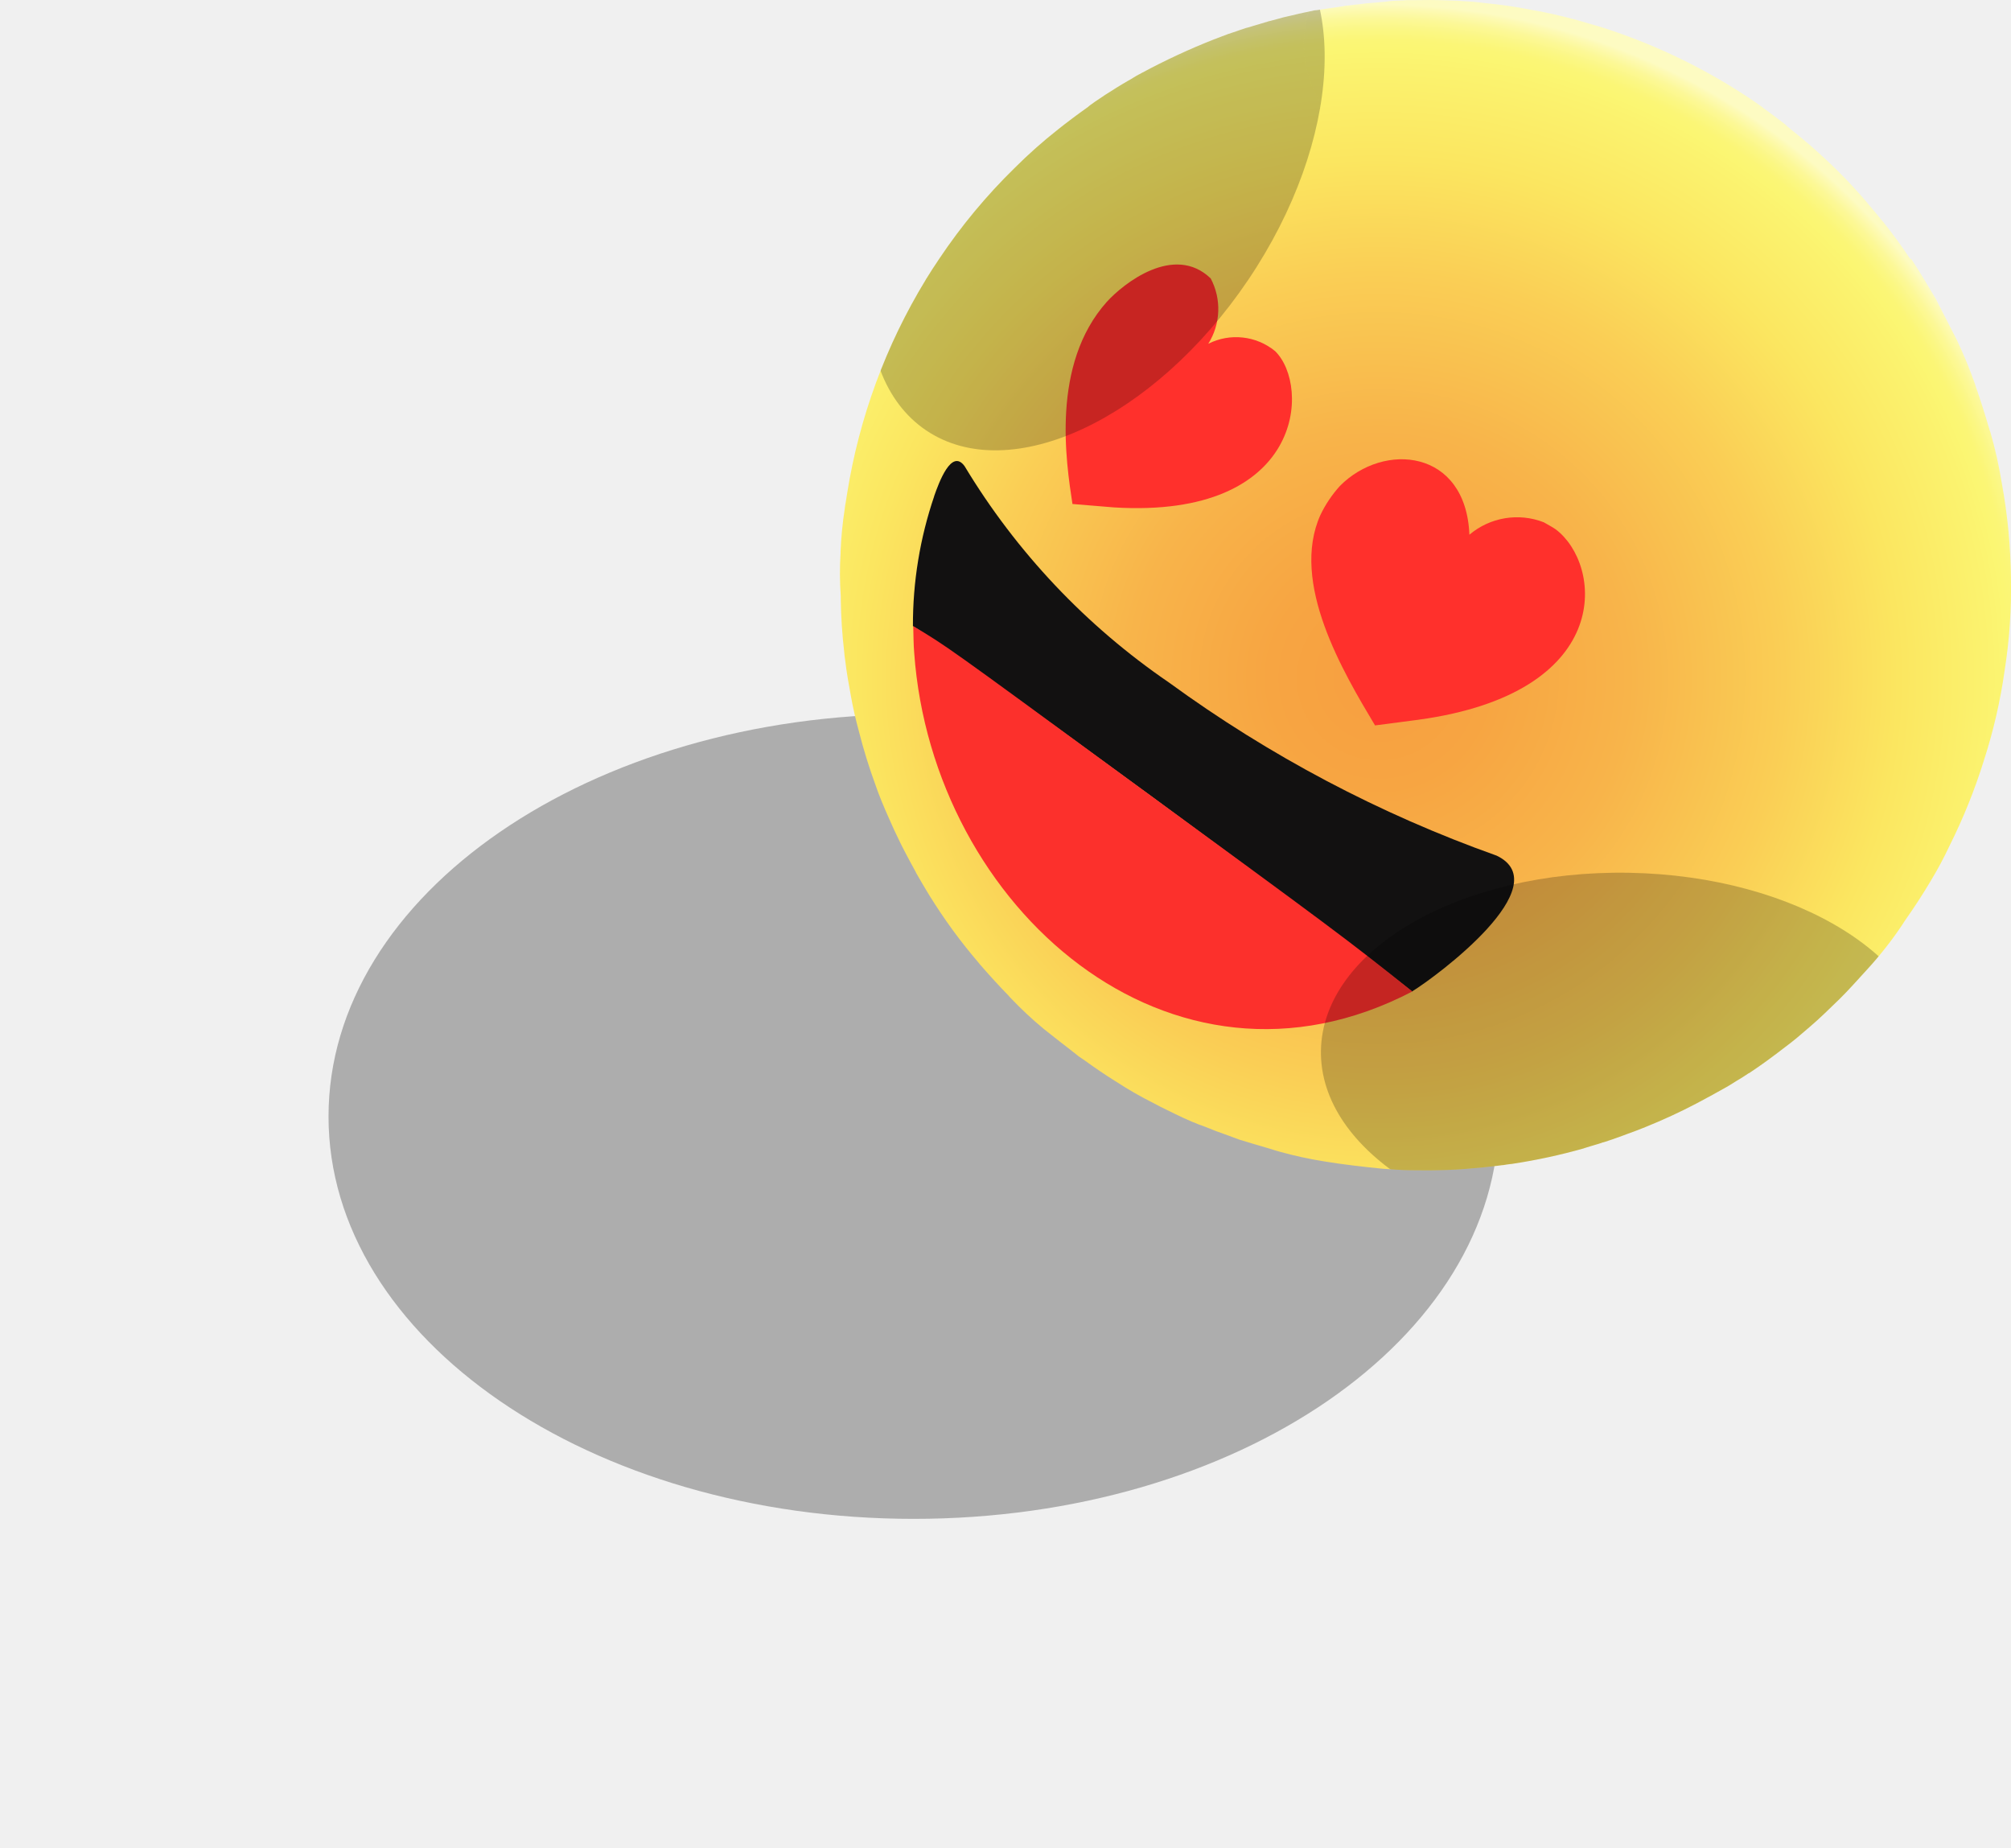
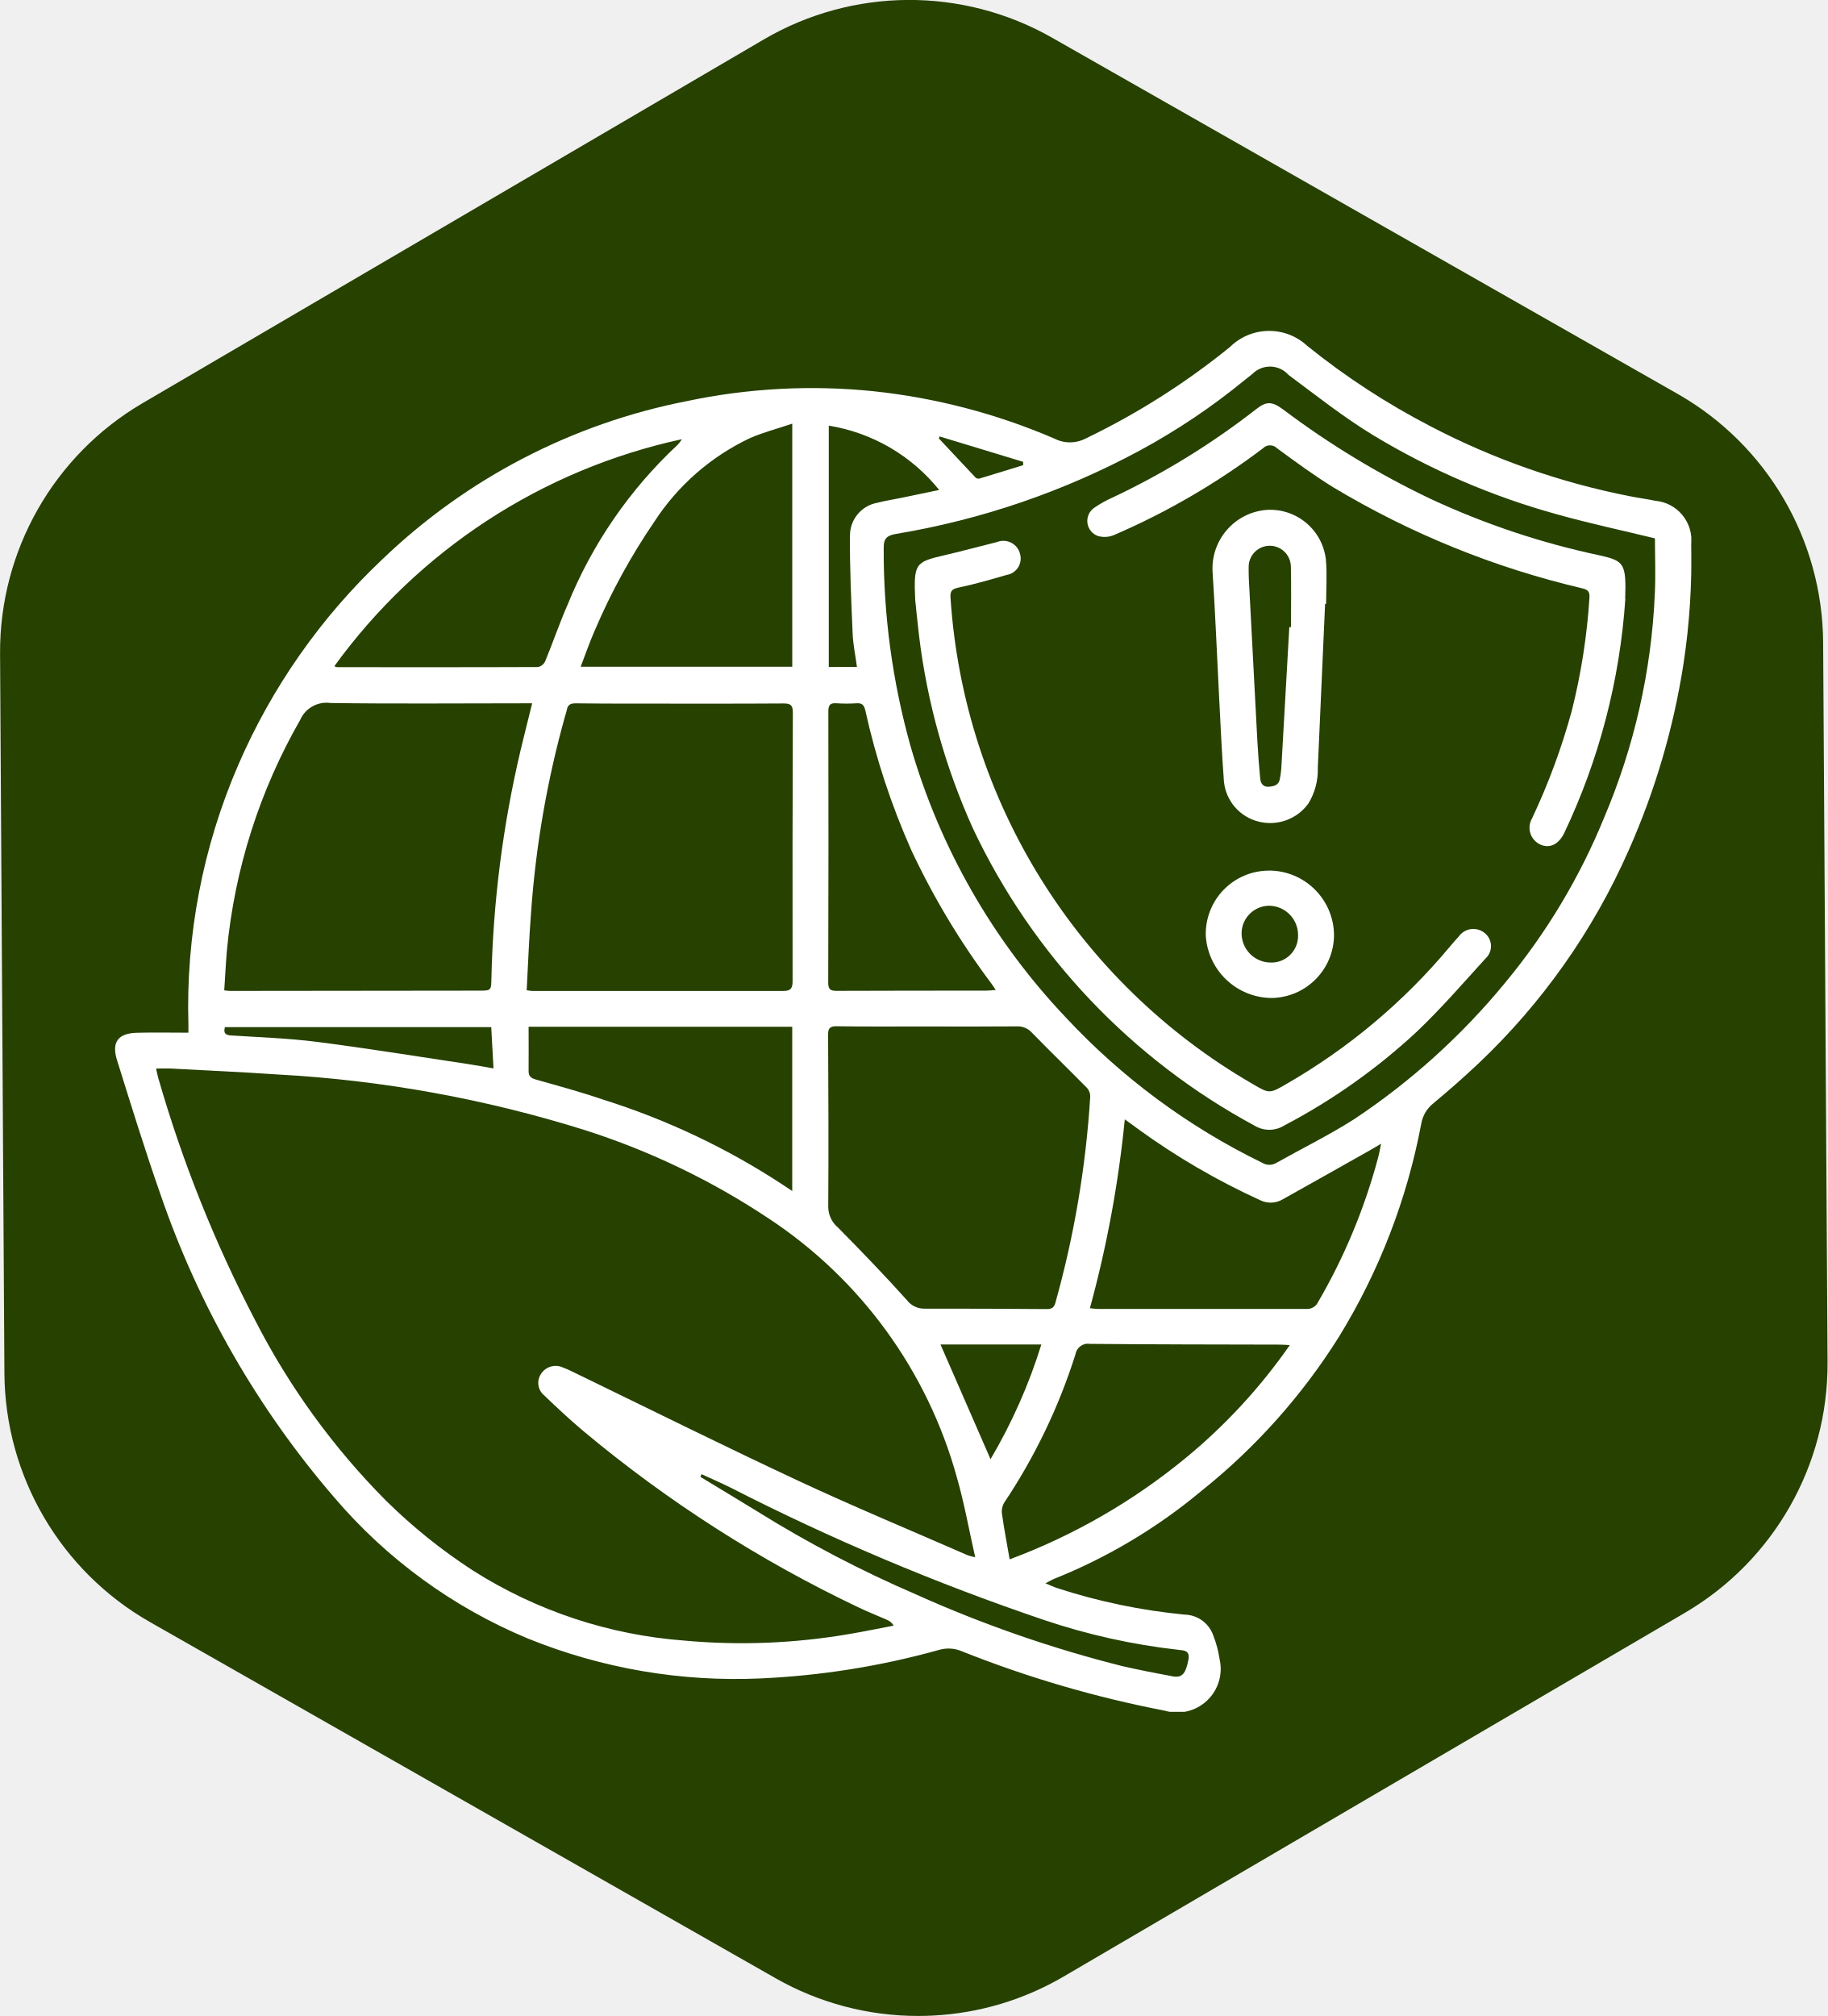
- <svg xmlns="http://www.w3.org/2000/svg" xmlns:xlink="http://www.w3.org/1999/xlink" width="82.478" height="75.758" viewBox="0 0 82.478 75.758">
+ <svg xmlns="http://www.w3.org/2000/svg" width="109.992" height="121.333" viewBox="0 0 109.992 121.333">
  <defs>
-     <radialGradient id="radial-gradient" cx="0.471" cy="0.58" r="0.575" gradientTransform="matrix(-0.999, -0.004, -0.004, 1, 0.933, 0.001)" gradientUnits="objectBoundingBox">
-       <stop offset="0" stop-color="#f79f40" />
-       <stop offset="0.163" stop-color="#f7a542" />
-       <stop offset="0.371" stop-color="#f8b44a" />
-       <stop offset="0.601" stop-color="#face55" />
-       <stop offset="0.771" stop-color="#fbe660" />
-       <stop offset="0.91" stop-color="#fbf36f" />
-       <stop offset="0.932" stop-color="#fbf672" />
-       <stop offset="0.947" stop-color="#fbf676" />
-       <stop offset="0.962" stop-color="#fbf783" />
-       <stop offset="0.978" stop-color="#fcf897" />
-       <stop offset="0.994" stop-color="#fdfab4" />
-       <stop offset="1" stop-color="#fdfbc2" />
-     </radialGradient>
    <clipPath id="clip-path">
-       <path id="Trazado_116496" data-name="Trazado 116496" d="M52.65,29.84v-.06c0-.11-.03-.77-.15-1.75-.01-.09-.02-.17-.03-.26-.02-.12-.04-.25-.06-.38a23.894,23.894,0,0,0-3.15-8.77c0-.01-.01-.01-.01-.02-.17-.29-.35-.57-.54-.85h0a23.353,23.353,0,0,0-3.06-3.74,20.449,20.449,0,0,0-1.77-1.6c-.39-.32-.78-.62-1.19-.91a.265.265,0,0,1-.06-.05l-.05-.04-.21-.15c-.26-.18-.55-.37-.86-.57h0c-.01-.01-.02-.01-.03-.02-.15-.09-.3-.19-.47-.28-.07-.04-.15-.09-.22-.13s-.12-.07-.19-.11a1.092,1.092,0,0,0-.15-.08,25.413,25.413,0,0,0-2.93-1.4c-.26-.11-.47-.18-.58-.23l-.18-.07-.18-.07c-.01,0-.02-.01-.03-.01l-.04-.01-.3-.1-.04-.01c-.01,0-.03-.01-.04-.01l-.2-.07a2.759,2.759,0,0,0-.27-.08l-.23-.07c-.04-.01-.09-.03-.13-.04-.01,0-.03-.01-.04-.01s-.03-.01-.05-.01a.636.636,0,0,1-.07-.02l-.26-.07-.22-.06c-.07-.02-.14-.03-.21-.05h-.01l-.13-.03-.25-.06-.18-.04a2.049,2.049,0,0,0-.24-.05c-.01,0-.03-.01-.04-.01-.06-.01-.12-.03-.18-.04l-.11-.02-.13-.03h-.02l-.04-.01c-.02,0-.05-.01-.07-.01a1.766,1.766,0,0,1-.2-.04.6.6,0,0,0-.12-.02h0a2.068,2.068,0,0,1-.22-.04l-.19-.03c-.03-.01-.07-.01-.11-.02a.985.985,0,0,0-.17-.02,1,1,0,0,0-.16-.02l-.27-.03-.25-.03c-.03,0-.05-.01-.08-.01h-.02a1.641,1.641,0,0,0-.23-.02l-.34-.03c-.08-.01-.16-.01-.23-.02-.09-.01-.17-.01-.26-.02s-.18-.01-.27-.02A.97.97,0,0,1,29.76,7h-.37c-.48-.01-.96-.01-1.45,0-.11,0-.21,0-.31.01s-.22.01-.32.02c-.07,0-.13.01-.19.01-.16.01-.31.02-.46.04-.05,0-.11.01-.16.01-.22.02-.43.04-.64.07-.1.01-.2.02-.3.04h-.01c-.02,0-.04.01-.06.01q-.24.03-.45.06c-.11.02-.23.04-.34.05-.26.04-.47.08-.61.11-.7.14-1.38.3-2.06.5-.41.11-.77.22-1.21.38a24.021,24.021,0,0,0-5.31,2.61h0c-.17.11-.33.22-.49.33a.265.265,0,0,0-.06.05c-.28.2-.56.4-.84.61a.423.423,0,0,1-.07.05l-.02.02-.02.02c-.01.01-.02.02-.03.02s-.02.01-.03.02c-.08.06-.15.12-.23.18-.15.12-.3.24-.44.36-.08.07-.16.13-.24.2-.16.14-.32.27-.46.4l-.02.02-.02.02c-.03.03-.07.06-.1.09-.75.69-1.21,1.19-1.24,1.22-.23.25-.46.51-.69.77-.16.19-.33.38-.5.59-.01.01-.02.03-.04.04l-.03.03c-.34.42-.69.89-1.08,1.46l-.01.01-.01.01c-.01.01-.01.02-.02.02-.18.26-.36.55-.54.86-.16.26-.32.52-.46.75l-.46.88c-.15.29-.29.56-.42.82a16.758,16.758,0,0,0-.76,1.82h0v.01c-.22.6-.42,1.23-.6,1.84l-.01.02a.037.037,0,0,1-.01.03,17.968,17.968,0,0,0-.5,2.13,23.506,23.506,0,0,0-.17,7.66,22.794,22.794,0,0,0,.82,3.68,23.944,23.944,0,0,0,1.38,3.51,15.311,15.311,0,0,0,.75,1.42c.32.56.68,1.11,1.06,1.66.04.07.09.13.13.2a16,16,0,0,0,1.39,1.8c.34.37.78.88,1.14,1.24s.83.82,1.22,1.15h0c.42.37.6.53.99.83q.72.585,1.47,1.08h.01c.16.11.32.22.49.32.19.12.38.24.55.34.09.05.22.13.36.21a.573.573,0,0,1,.07.04c.15.09.33.18.52.29.04.02.09.05.13.07a22.789,22.789,0,0,0,2.12,1c.18.07.42.17.7.28l.24.09.42.15.3.1.11.03c.01,0,.01,0,.02.01l.16.05a2.759,2.759,0,0,0,.27.08l.26.08c.01,0,.02,0,.02.01a22.1,22.1,0,0,0,2.96.66l.09.01c.08.01.17.03.27.04h.03l.23.03.53.06c.24.03.56.05.79.07s.49.03.74.04h.02c.13.01.25.01.37.01.33.01.77,0,1.1.01s.79-.03,1.13-.05c.72-.06,1.68-.17,2.39-.28a18.747,18.747,0,0,0,1.84-.38c.14-.04.28-.08.43-.12.43-.12.87-.25,1.24-.36l.43-.16c.35-.12.69-.25,1.03-.38l.17-.06c.4-.15.89-.38,1.32-.59.19-.09.37-.18.55-.28a15.71,15.71,0,0,0,1.56-.88c.02-.01.03-.02.05-.03.41-.26.82-.52,1.22-.81.09-.06.18-.12.26-.17l.44-.34c.12-.09.23-.18.35-.27l.66-.52a14.289,14.289,0,0,0,1.37-1.26l.03-.03.07-.07c.35-.35.74-.77,1.2-1.29a.138.138,0,0,0,.03-.04h0a20.958,20.958,0,0,0,2.02-2.71c.01-.01.01-.02.02-.03.19-.3.38-.61.57-.95v-.01h0c.08-.14.16-.29.24-.44.11-.2.22-.41.31-.59l.09-.18c.16-.32.31-.65.47-.99.21-.47.41-.94.56-1.36h0c.26-.7.5-1.44.71-2.23.13-.48.25-.96.33-1.41.1-.48.18-.98.25-1.5.02-.12.03-.23.05-.34.08-.69.14-1.41.16-2.14v-.13C52.68,31.04,52.68,30.45,52.65,29.84Z" transform="translate(-4.654 -6.992)" />
-     </clipPath>
-     <linearGradient id="linear-gradient" x1="-0.166" y1="-323.933" x2="-1.166" y2="-323.933" gradientUnits="objectBoundingBox">
-       <stop offset="0" stop-color="#19b79c" />
-       <stop offset="0.405" stop-color="#1dbb9e" />
-       <stop offset="0.825" stop-color="#2ac8a3" />
-       <stop offset="0.997" stop-color="#31cfa6" />
-     </linearGradient>
-     <linearGradient id="linear-gradient-2" x1="-2.106" y1="-363.238" x2="-3.08" y2="-363.238" xlink:href="#linear-gradient" />
-     <clipPath id="clip-path-2">
-       <path id="Trazado_116504" data-name="Trazado 116504" d="M4.652,29.65v-.06a15.757,15.757,0,0,1,.17-1.74,2.335,2.335,0,0,1,.04-.26c.02-.12.04-.25.06-.38a24.088,24.088,0,0,1,3.22-8.75c0-.01.01-.01.01-.02.18-.29.36-.57.55-.85h0a23.39,23.39,0,0,1,3.09-3.72,20.134,20.134,0,0,1,1.78-1.58q.585-.465,1.2-.9a.265.265,0,0,0,.06-.05l.05-.04.21-.15c.26-.18.55-.37.86-.56h0c.01-.01.02-.01.03-.02.15-.09.31-.19.47-.28a2.53,2.53,0,0,0,.22-.13c.06-.04.12-.07.19-.11.05-.03.1-.05.15-.08a27.308,27.308,0,0,1,2.95-1.37c.26-.1.47-.18.58-.22l.18-.06.18-.06c.01,0,.02-.01.03-.01l.05-.02.3-.1.04-.01c.01,0,.03-.01.04-.01l.2-.06c.08-.02.19-.06.27-.08l.23-.07a.647.647,0,0,0,.13-.04c.01,0,.03-.01.04-.01s.03-.01.05-.01a.637.637,0,0,0,.07-.02l.26-.07.22-.06c.07-.02.14-.03.21-.05h.01l.13-.03c.08-.02.18-.04.25-.06l.18-.04c.08-.02.16-.03.24-.05.01,0,.03-.01.04-.01a1.163,1.163,0,0,0,.18-.04l.11-.01.13-.02h.02l.04-.01c.02,0,.05-.01.07-.01l.2-.03c.04-.01.09-.01.13-.02h0l.22-.03.19-.03a.516.516,0,0,0,.11-.02.985.985,0,0,1,.17-.02c.06-.01.11-.01.16-.02l.27-.03.25-.03c.03,0,.05-.01.08-.01h.02c.07-.01.15-.01.23-.02l.34-.03c.08-.01.16-.01.23-.02a1.569,1.569,0,0,1,.24-.03,2.437,2.437,0,0,1,.27-.01.86.86,0,0,1,.16-.01l.15-.01h.24c.49-.01.97-.01,1.45.01.11,0,.21.01.31.01s.22.01.32.02c.07,0,.13.01.19.01.16.01.31.02.46.04.05.01.11.01.16.02.22.02.43.05.64.07.1.01.2.03.3.04h.01c.02,0,.04.01.06.01.16.02.31.05.45.07l.34.06c.26.05.47.09.6.11.69.14,1.38.31,2.06.52.41.11.76.23,1.21.39a24.178,24.178,0,0,1,5.28,2.65h0c.16.11.33.22.49.34a.265.265,0,0,1,.06.05c.28.2.56.41.83.62a.424.424,0,0,0,.07.05l.02.02.02.02.03.03c.01.01.02.01.02.02.08.06.15.12.22.18.15.12.3.24.44.36.08.07.16.14.24.2.16.14.31.28.46.41l.02.02.02.02c.03.03.07.06.1.09.75.69,1.2,1.2,1.23,1.23.23.25.46.51.68.78.16.19.32.38.49.59.01.01.02.03.04.04l.02.03c.33.42.69.89,1.07,1.47l.04.01.01.01c.01.01.01.02.02.02.17.26.36.56.54.86.16.26.31.53.45.75l.45.88c.15.29.29.56.42.82a18.431,18.431,0,0,1,.75,1.83h0v.01c.21.6.41,1.23.59,1.85l.01.02a.037.037,0,0,0,.01.03,17.59,17.59,0,0,1,.48,2.14,22.71,22.71,0,0,1,.37,3.87,21.465,21.465,0,0,1-.26,3.8,21.96,21.96,0,0,1-.85,3.68,23.286,23.286,0,0,1-1.41,3.5,15.244,15.244,0,0,1-.76,1.42c-.33.56-.69,1.11-1.07,1.65-.04.07-.09.13-.13.2a15.2,15.2,0,0,1-1.41,1.79c-.34.37-.79.88-1.15,1.23s-.84.82-1.22,1.14h0c-.43.37-.6.52-1,.82-.49.38-.98.74-1.48,1.07H41.9c-.16.11-.32.21-.49.31-.19.12-.38.24-.55.33-.09.05-.22.12-.36.2a.574.574,0,0,0-.07.04c-.15.08-.33.18-.52.28-.04.02-.09.05-.13.07a23.108,23.108,0,0,1-2.12.98c-.18.07-.42.17-.71.27l-.24.09-.42.15-.3.1-.11.03c-.01,0-.01,0-.02.01l-.16.05c-.08.02-.19.06-.27.08l-.26.08c-.01,0-.02,0-.02.01a23.962,23.962,0,0,1-2.96.64l-.09.01c-.08.01-.17.02-.27.04H31.8l-.23.03-.53.06c-.24.02-.56.05-.79.07s-.49.03-.74.04h-.02c-.13,0-.25.01-.37.01-.33.01-.77,0-1.1,0s-.79-.04-1.13-.06c-.72-.07-1.68-.18-2.39-.3a16.281,16.281,0,0,1-1.84-.4c-.14-.04-.28-.08-.43-.13-.43-.12-.87-.26-1.24-.37l-.43-.16c-.35-.12-.69-.25-1.03-.39l-.17-.06c-.4-.15-.88-.38-1.32-.6-.19-.09-.37-.18-.55-.28a15.612,15.612,0,0,1-1.55-.89.219.219,0,0,0-.05-.03c-.41-.26-.81-.53-1.21-.82-.09-.06-.17-.12-.25-.17L14,49.97c-.12-.09-.23-.18-.35-.27l-.66-.52a15.233,15.233,0,0,1-1.36-1.27l-.03-.03-.06-.07c-.34-.35-.74-.78-1.19-1.3a.138.138,0,0,1-.03-.04h0a21.889,21.889,0,0,1-2-2.73c-.01-.01-.01-.02-.02-.03-.18-.3-.37-.61-.56-.95v-.01h0c-.08-.14-.16-.29-.24-.44-.11-.21-.22-.41-.31-.59l-.09-.18c-.16-.32-.31-.65-.46-.99-.21-.47-.41-.95-.55-1.36h0a22.441,22.441,0,0,1-.69-2.23c-.13-.48-.24-.96-.32-1.41-.09-.49-.18-.98-.24-1.5-.02-.12-.03-.23-.04-.34a21.166,21.166,0,0,1-.14-2.14v-.13A13.347,13.347,0,0,1,4.652,29.65Z" transform="translate(-4.627 -6.983)" fill="url(#radial-gradient)" />
+       <rect id="Rectangle_378203" data-name="Rectangle 378203" width="94.87" height="83.109" fill="#fff" />
    </clipPath>
  </defs>
-   <g id="Grupo_157926" data-name="Grupo 157926" transform="translate(13.474)">
-     <ellipse id="Elipse_4737" data-name="Elipse 4737" cx="24" cy="16.5" rx="24" ry="16.5" transform="translate(0 29.284)" fill="#0b0b0b" opacity="0.292" style="mix-blend-mode: multiply;isolation: isolate" />
-     <path id="Trazado_116493" data-name="Trazado 116493" d="M4.652,29.65v-.06a15.757,15.757,0,0,1,.17-1.74,2.335,2.335,0,0,1,.04-.26c.02-.12.04-.25.06-.38a24.088,24.088,0,0,1,3.22-8.75c0-.01.01-.01.01-.02.18-.29.36-.57.55-.85h0a23.39,23.39,0,0,1,3.09-3.72,20.134,20.134,0,0,1,1.78-1.58q.585-.465,1.2-.9a.265.265,0,0,0,.06-.05l.05-.04.21-.15c.26-.18.55-.37.86-.56h0c.01-.01.02-.01.03-.02.15-.09.31-.19.47-.28a2.53,2.53,0,0,0,.22-.13c.06-.04.12-.07.19-.11.05-.03.1-.05.15-.08a27.308,27.308,0,0,1,2.95-1.37c.26-.1.47-.18.58-.22l.18-.06.18-.06c.01,0,.02-.01.03-.01l.05-.02.3-.1.04-.01c.01,0,.03-.01.04-.01l.2-.06c.08-.02.19-.06.27-.08l.23-.07a.647.647,0,0,0,.13-.04c.01,0,.03-.01.04-.01s.03-.01.05-.01a.637.637,0,0,0,.07-.02l.26-.07.22-.06c.07-.02.14-.03.21-.05h.01l.13-.03c.08-.02.18-.04.25-.06l.18-.04c.08-.02.16-.03.24-.05.01,0,.03-.01.04-.01a1.163,1.163,0,0,0,.18-.04l.11-.01.13-.02h.02l.04-.01c.02,0,.05-.01.07-.01l.2-.03c.04-.01.09-.01.13-.02h0l.22-.03.19-.03a.516.516,0,0,0,.11-.02.985.985,0,0,1,.17-.02c.06-.01.11-.01.16-.02l.27-.03.25-.03c.03,0,.05-.01.08-.01h.02c.07-.01.15-.01.23-.02l.34-.03c.08-.01.16-.01.23-.02a1.569,1.569,0,0,1,.24-.03,2.437,2.437,0,0,1,.27-.01.86.86,0,0,1,.16-.01l.15-.01h.24c.49-.01.97-.01,1.45.01.11,0,.21.01.31.01s.22.01.32.02c.07,0,.13.01.19.01.16.01.31.02.46.04.05.01.11.01.16.02.22.02.43.05.64.07.1.01.2.03.3.04h.01c.02,0,.04.01.06.01.16.02.31.05.45.07l.34.06c.26.05.47.09.6.11.69.14,1.38.31,2.06.52.41.11.76.23,1.21.39a24.178,24.178,0,0,1,5.28,2.65h0c.16.11.33.22.49.34a.265.265,0,0,1,.06.05c.28.2.56.41.83.62a.424.424,0,0,0,.07.05l.02.02.02.02.03.03c.01.01.02.01.02.02.08.06.15.12.22.18.15.12.3.24.44.36.08.07.16.14.24.2.16.14.31.28.46.41l.02.02.02.02c.03.03.07.06.1.09.75.69,1.2,1.2,1.23,1.23.23.25.46.51.68.78.16.19.32.38.49.59.01.01.02.03.04.04l.02.03c.33.42.69.89,1.07,1.47l.04.01.01.01c.01.01.01.02.02.02.17.26.36.56.54.86.16.26.31.53.45.75l.45.88c.15.29.29.56.42.82a18.431,18.431,0,0,1,.75,1.83h0v.01c.21.6.41,1.23.59,1.85l.01.02a.037.037,0,0,0,.01.03,17.59,17.59,0,0,1,.48,2.14,22.71,22.71,0,0,1,.37,3.87,21.465,21.465,0,0,1-.26,3.8,21.96,21.96,0,0,1-.85,3.68,23.286,23.286,0,0,1-1.41,3.5,15.244,15.244,0,0,1-.76,1.42c-.33.56-.69,1.11-1.07,1.65-.04.07-.09.13-.13.2a15.2,15.2,0,0,1-1.41,1.79c-.34.37-.79.88-1.15,1.23s-.84.82-1.22,1.14h0c-.43.37-.6.52-1,.82-.49.38-.98.74-1.48,1.07H41.9c-.16.11-.32.21-.49.31-.19.12-.38.24-.55.33-.09.05-.22.12-.36.2a.574.574,0,0,0-.07.04c-.15.08-.33.18-.52.28-.04.02-.09.05-.13.07a23.108,23.108,0,0,1-2.12.98c-.18.07-.42.17-.71.27l-.24.09-.42.15-.3.1-.11.03c-.01,0-.01,0-.02.01l-.16.05c-.08.02-.19.06-.27.08l-.26.08c-.01,0-.02,0-.02.01a23.962,23.962,0,0,1-2.96.64l-.09.01c-.08.01-.17.02-.27.04H31.8l-.23.03-.53.06c-.24.02-.56.05-.79.07s-.49.03-.74.04h-.02c-.13,0-.25.01-.37.01-.33.01-.77,0-1.1,0s-.79-.04-1.13-.06c-.72-.07-1.68-.18-2.39-.3a16.281,16.281,0,0,1-1.84-.4c-.14-.04-.28-.08-.43-.13-.43-.12-.87-.26-1.24-.37l-.43-.16c-.35-.12-.69-.25-1.03-.39l-.17-.06c-.4-.15-.88-.38-1.32-.6-.19-.09-.37-.18-.55-.28a15.612,15.612,0,0,1-1.55-.89.219.219,0,0,0-.05-.03c-.41-.26-.81-.53-1.21-.82-.09-.06-.17-.12-.25-.17L14,49.97c-.12-.09-.23-.18-.35-.27l-.66-.52a15.233,15.233,0,0,1-1.36-1.27l-.03-.03-.06-.07c-.34-.35-.74-.78-1.19-1.3a.138.138,0,0,1-.03-.04h0a21.889,21.889,0,0,1-2-2.73c-.01-.01-.01-.02-.02-.03-.18-.3-.37-.61-.56-.95v-.01h0c-.08-.14-.16-.29-.24-.44-.11-.21-.22-.41-.31-.59l-.09-.18c-.16-.32-.31-.65-.46-.99-.21-.47-.41-.95-.55-1.36h0a22.441,22.441,0,0,1-.69-2.23c-.13-.48-.24-.96-.32-1.41-.09-.49-.18-.98-.24-1.5-.02-.12-.03-.23-.04-.34a21.166,21.166,0,0,1-.14-2.14v-.13A13.347,13.347,0,0,1,4.652,29.65Z" transform="translate(16.349 -6.983)" fill="url(#radial-gradient)" />
-     <g id="Grupo_86225" data-name="Grupo 86225" transform="translate(20.955 0.009)" clip-path="url(#clip-path)">
-       <path id="Trazado_116494" data-name="Trazado 116494" d="M50.67,21.64a4.37,4.37,0,0,1,.18-.46C50.8,21.33,50.74,21.48,50.67,21.64Z" transform="translate(-48.844 -6.992)" fill="url(#linear-gradient)" />
-       <path id="Trazado_116495" data-name="Trazado 116495" d="M4.7,34.92c.03-.14.05-.28.08-.41C4.75,34.65,4.73,34.79,4.7,34.92Z" transform="translate(43.196 -6.992)" fill="url(#linear-gradient-2)" />
-     </g>
-     <path id="Trazado_116497" data-name="Trazado 116497" d="M25.873,27.33A16.375,16.375,0,0,0,25,32.66c2.26,1.39,16.97,12.2,20.47,14.98,1.03-.63,6.02-4.35,3.47-5.57a52.925,52.925,0,0,1-13.44-7.1,28.664,28.664,0,0,1-8.38-8.87c-.54-.75-1.06.69-1.25,1.23" transform="translate(-1.032 -6.983)" fill="#121111" />
-     <path id="Trazado_116499" data-name="Trazado 116499" d="M29.22,33.76c.75,10.43,10.52,19.05,20.43,13.88-2.65-2.12-3.33-2.62-11.66-8.71-7.45-5.46-7.45-5.46-8.81-6.27.01.33.01.77.04,1.1" transform="translate(-5.199 -6.983)" fill="#fc302c" />
-     <g id="Grupo_86231" data-name="Grupo 86231" transform="translate(40.307 18.833)">
-       <path id="Trazado_116501" data-name="Trazado 116501" d="M22.473,28.1c-1.25,2.78.93,6.44,2.24,8.63.65-.09,1.52-.19,2.17-.29,7.67-1.22,7.14-6.32,5.24-7.75-.14-.1-.34-.2-.49-.29a3.024,3.024,0,0,0-3.05.51c-.14-3.51-3.51-3.82-5.31-2a4.969,4.969,0,0,0-.8,1.19" transform="translate(-22.099 -25.816)" fill="#ff302c" />
-     </g>
-     <g id="Grupo_86232" data-name="Grupo 86232" transform="translate(30.232 10.846)">
-       <path id="Trazado_116503" data-name="Trazado 116503" d="M35.806,19.36c-2.3,2.57-1.67,6.58-1.41,8.29.51.04,1.19.1,1.7.14,7.78.48,8.08-4.98,6.61-6.41a2.529,2.529,0,0,0-2.74-.3,2.679,2.679,0,0,0,.1-2.68c-1.5-1.44-3.58.21-4.26.96" transform="translate(-34.117 -17.829)" fill="#ff302c" />
-     </g>
-     <g id="Enmascarar_grupo_59" data-name="Enmascarar grupo 59" transform="translate(20.976 0)" clip-path="url(#clip-path-2)">
-       <g id="Grupo_86233" data-name="Grupo 86233" transform="translate(-2.683 -7.272)" opacity="0.561" style="mix-blend-mode: multiply;isolation: isolate">
-         <g id="Grupo_86230" data-name="Grupo 86230" transform="translate(0)">
-           <ellipse id="Elipse_4734" data-name="Elipse 4734" cx="12.5" cy="7.5" rx="12.5" ry="7.5" transform="translate(21.707 1.557)" fill="#fff" opacity="0.743" />
-           <ellipse id="Elipse_4735" data-name="Elipse 4735" cx="12.5" cy="7.5" rx="12.5" ry="7.5" transform="translate(26.415 8.388) rotate(124)" opacity="0.387" />
-           <ellipse id="Elipse_4736" data-name="Elipse 4736" cx="12.5" cy="7.5" rx="12.5" ry="7.5" transform="matrix(-1, -0.017, 0.017, -1, 47.282, 58.274)" opacity="0.387" />
-         </g>
+   <g id="Group_1074211" data-name="Group 1074211" transform="translate(-917.869 -383.695)">
+     <path id="Union_38" data-name="Union 38" d="M12825.9,11832.6l-37.685-21.453a17.367,17.367,0,0,1-8.747-14.938l-.262-43.365a17.358,17.358,0,0,1,8.563-15.041l37.423-21.909a17.356,17.356,0,0,1,17.31-.107l37.685,21.457a17.347,17.347,0,0,1,8.747,14.938l.266,43.362a17.362,17.362,0,0,1-8.566,15.042l-.161-.271.161.271-37.423,21.909a17.286,17.286,0,0,1-7.835,2.342c-.3.016-.609.024-.914.024A17.31,17.31,0,0,1,12825.9,11832.6Z" transform="translate(-11861.333 -11329.836)" fill="#264100" />
+     <g id="Group_1073930" data-name="Group 1073930" transform="translate(864 434)">
+       <g id="Group_1073929" data-name="Group 1073929" transform="translate(60.796 -30.388)" clip-path="url(#clip-path)">
+         <path id="Path_823500" data-name="Path 823500" d="M4.413,42.235c0-.17,0-.33,0-.49a36.661,36.661,0,0,1,3-15.624,37.462,37.462,0,0,1,8.677-12.38A36.628,36.628,0,0,1,34.4,4.227a36.431,36.431,0,0,1,11.229-.6A37.47,37.47,0,0,1,56.54,6.482a2.053,2.053,0,0,0,1.9-.019,43.989,43.989,0,0,0,8.666-5.5A3.363,3.363,0,0,1,71.755.9a44.179,44.179,0,0,0,7.4,4.829A44.336,44.336,0,0,0,91.195,9.953c.5.1,1.009.164,1.509.27a2.382,2.382,0,0,1,2.16,2.622,41.443,41.443,0,0,1-.463,7.184A44.423,44.423,0,0,1,91.1,31.26,39.732,39.732,0,0,1,82.048,44.1c-.875.824-1.78,1.619-2.705,2.388a2,2,0,0,0-.727,1.229A37.862,37.862,0,0,1,73.668,60.53a37.116,37.116,0,0,1-8.293,9.292,32.845,32.845,0,0,1-8.84,5.278c-.144.055-.278.141-.537.275.312.129.5.221.691.283a35.832,35.832,0,0,0,7.684,1.6A1.87,1.87,0,0,1,66.1,78.519a6.389,6.389,0,0,1,.379,1.421,2.621,2.621,0,0,1-3.3,3.1,67.4,67.4,0,0,1-12.224-3.579,2.02,2.02,0,0,0-1.333-.086A47.991,47.991,0,0,1,38.837,81.1,33.24,33.24,0,0,1,24.85,78.7,30.89,30.89,0,0,1,13.2,70.217,55.511,55.511,0,0,1,2.743,52C1.8,49.317.965,46.6.116,43.886c-.34-1.087.066-1.616,1.2-1.646,1-.027,2.01-.005,3.1-.005M92.686,12.486c-2.015-.49-3.98-.909-5.911-1.451A43.938,43.938,0,0,1,75.731,6.281C73.95,5.2,72.3,3.89,70.623,2.644a1.486,1.486,0,0,0-2.173-.051c-.158.12-.312.243-.465.368A39.909,39.909,0,0,1,61.671,7.2a47.23,47.23,0,0,1-14.664,5.016c-.539.091-.752.272-.745.828a43.485,43.485,0,0,0,1.613,11.939,39.665,39.665,0,0,0,9.351,16.339,40.136,40.136,0,0,0,11.821,8.744.816.816,0,0,0,.833.014c1.564-.881,3.183-1.674,4.694-2.636a41.429,41.429,0,0,0,9.1-8.225,38.115,38.115,0,0,0,5.944-9.914,38.78,38.78,0,0,0,3.055-13.444c.058-1.146.009-2.3.009-3.376M2.468,44.393c.046.205.075.379.124.546a78.279,78.279,0,0,0,5.85,14.627A43.565,43.565,0,0,0,16.3,70.394,33.1,33.1,0,0,0,21.531,74.6a27.581,27.581,0,0,0,12.732,4.222,38.107,38.107,0,0,0,9.919-.394c.9-.151,1.788-.337,2.681-.506a.863.863,0,0,0-.407-.351c-.557-.247-1.127-.467-1.676-.73A78.077,78.077,0,0,1,28.17,66.2c-.806-.679-1.578-1.4-2.339-2.132a.973.973,0,0,1-.194-1.3,1.045,1.045,0,0,1,1.311-.385,5.049,5.049,0,0,1,.544.236c4.537,2.2,9.05,4.445,13.617,6.579,3.371,1.575,6.811,3,10.221,4.494a4.07,4.07,0,0,0,.439.113c-.379-1.673-.658-3.256-1.1-4.793A27.386,27.386,0,0,0,39.331,53.412,44.2,44.2,0,0,0,28.28,48.1a75.427,75.427,0,0,0-18.5-3.35c-2.125-.145-4.253-.241-6.38-.355-.291-.016-.584,0-.936,0m22.64-21.983h-.688c-3.815,0-7.631.036-11.445-.018a1.729,1.729,0,0,0-1.83,1.016,34.435,34.435,0,0,0-4.41,13.856c-.067.8-.107,1.6-.161,2.422.153.015.248.033.343.033q7.506-.005,15.013-.016c.711,0,.707-.016.724-.73a66.343,66.343,0,0,1,1.754-13.73c.218-.921.454-1.838.7-2.833m-.334,17.268c.18.024.259.044.339.044q7.552,0,15.1,0c.467,0,.57-.166.569-.6q-.014-8.073.015-16.145c0-.43-.11-.561-.553-.558-2.988.019-5.976.011-8.963.009-1.188,0-2.377,0-3.565-.017-.3,0-.469.087-.52.387a3.447,3.447,0,0,1-.107.379A59.374,59.374,0,0,0,25.037,35c-.122,1.539-.176,3.084-.263,4.674m24.159,2.187v0c-1.832,0-3.665.016-5.5-.012-.434-.006-.519.136-.517.53.018,3.44.033,6.88.008,10.32a1.626,1.626,0,0,0,.585,1.262c1.411,1.428,2.805,2.876,4.148,4.367a1.3,1.3,0,0,0,1.077.517c2.443-.006,4.887.007,7.33.025.291,0,.445-.073.529-.37a59.715,59.715,0,0,0,2.1-12.422.753.753,0,0,0-.194-.517c-1.1-1.116-2.221-2.205-3.314-3.324a1.146,1.146,0,0,0-.909-.381c-1.783.016-3.566.007-5.349.007M40.758,5.581c-.927.313-1.773.53-2.56.877a13.989,13.989,0,0,0-5.735,5.013,38.09,38.09,0,0,0-3.576,6.519c-.317.714-.569,1.457-.864,2.219H40.758ZM58.677,58.819c.217.019.359.043.5.043q6.264,0,12.529,0a.73.73,0,0,0,.7-.414A35.355,35.355,0,0,0,76,49.825c.077-.258.118-.528.2-.908-.3.179-.5.3-.692.407-1.735.978-3.468,1.959-5.208,2.928a1.423,1.423,0,0,1-1.376.066,42.519,42.519,0,0,1-7.373-4.3c-.229-.174-.464-.338-.778-.565a68.647,68.647,0,0,1-2.1,11.365M13.195,20.181a.967.967,0,0,0,.175.056c4.029,0,8.057.008,12.086-.009a.626.626,0,0,0,.432-.348c.463-1.123.854-2.277,1.342-3.389a27.046,27.046,0,0,1,6.638-9.646,2.028,2.028,0,0,0,.247-.328A34.948,34.948,0,0,0,13.195,20.181m40.652,53.75A37.007,37.007,0,0,0,64.42,67.846a33.768,33.768,0,0,0,6.285-6.809c-.275-.013-.436-.028-.6-.028C66.3,61,62.484,61,58.672,60.964a.755.755,0,0,0-.865.618,35.1,35.1,0,0,1-4.3,8.95,1.047,1.047,0,0,0-.123.688c.122.86.285,1.713.458,2.711M24.889,41.879c0,.916.01,1.785,0,2.653-.005.33.145.441.447.526,1.346.379,2.7.748,4.022,1.2A43.378,43.378,0,0,1,40.208,51.4c.157.108.317.212.548.366V41.879Zm28.122-2.21c-.115-.17-.173-.263-.239-.352a45.632,45.632,0,0,1-4.849-8.069,44.019,44.019,0,0,1-2.769-8.414c-.076-.32-.194-.446-.524-.424a8.9,8.9,0,0,1-1.188,0c-.374-.025-.513.069-.512.485q.018,8.174-.007,16.348c0,.37.127.476.489.474,3.005-.013,6.011-.009,9.016-.013.171,0,.341-.023.583-.041M35.3,68.806l-.071.162c1.136.689,2.275,1.374,3.408,2.069a71.88,71.88,0,0,0,9.577,5.01,74.691,74.691,0,0,0,12.442,4.319c1,.227,2,.422,3,.608.573.106.784-.174.942-.979.113-.576-.239-.581-.614-.619a38.822,38.822,0,0,1-8.09-1.8,140.345,140.345,0,0,1-18.867-7.97c-.57-.281-1.153-.536-1.73-.8m9.355-48.582c-.094-.7-.232-1.343-.259-2-.084-1.968-.179-3.94-.161-5.909a2,2,0,0,1,1.645-1.973c.461-.122.935-.189,1.4-.286.767-.158,1.533-.319,2.324-.485A10.723,10.723,0,0,0,42.956,5.7V20.225Zm8.036,47.687A32.4,32.4,0,0,0,55.75,61h-6.07l3.015,6.912M22.641,41.9H6.611c-.094.35.013.474.35.5,1.744.113,3.5.171,5.227.393,3.021.386,6.029.877,9.042,1.328.51.076,1.018.173,1.546.264-.048-.878-.091-1.66-.136-2.48M49.627,6.351l-.047.116c.738.789,1.474,1.581,2.218,2.365a.266.266,0,0,0,.224.054c.88-.263,1.757-.537,2.634-.807,0-.068,0-.135,0-.2L49.627,6.351" transform="translate(0 0)" fill="#fff" />
+         <path id="Path_823501" data-name="Path 823501" d="M122.819,35.816c-.1-2.167-.007-2.281,1.717-2.679,1.075-.248,2.14-.542,3.212-.806a1.032,1.032,0,0,1,1.385.735,1,1,0,0,1-.824,1.248c-.963.285-1.932.56-2.914.767-.423.089-.474.262-.45.63a36.555,36.555,0,0,0,18.176,29.234c1.014.6,1.032.592,2.065-.011a36.525,36.525,0,0,0,9.794-8.228c.179-.216.363-.428.554-.632a1.074,1.074,0,0,1,1.537-.229,1.011,1.011,0,0,1,.058,1.568c-1.35,1.487-2.67,3.011-4.124,4.392a36.865,36.865,0,0,1-7.971,5.641,1.7,1.7,0,0,1-1.767.025,39.464,39.464,0,0,1-16.974-17.9,39.872,39.872,0,0,1-3.243-11.589c-.1-.85-.183-1.7-.232-2.166" transform="translate(-74.66 -19.627)" fill="#fff" />
+         <path id="Path_823502" data-name="Path 823502" d="M181.677,22.9A38.96,38.96,0,0,1,178,36.978c-.332.681-.871.943-1.424.7a1.113,1.113,0,0,1-.511-1.585,39.559,39.559,0,0,0,2.388-6.466,37.689,37.689,0,0,0,1.065-6.813c.021-.348-.076-.474-.424-.561a52.258,52.258,0,0,1-15.008-6.09c-1.162-.718-2.267-1.531-3.369-2.34a.593.593,0,0,0-.85,0,43.234,43.234,0,0,1-8.95,5.214,1.462,1.462,0,0,1-.985.064.962.962,0,0,1-.2-1.713,6.707,6.707,0,0,1,1.078-.6,45.731,45.731,0,0,0,8.62-5.3c.666-.526.991-.5,1.719.049a51.678,51.678,0,0,0,8.781,5.318,47.271,47.271,0,0,0,10.238,3.42c1.435.327,1.572.486,1.5,2.619" transform="translate(-90.778 -6.759)" fill="#fff" />
+         <path id="Path_823503" data-name="Path 823503" d="M175.285,33.111q-.221,4.933-.439,9.866a3.861,3.861,0,0,1-.573,2.16,2.837,2.837,0,0,1-2.977,1.084,2.766,2.766,0,0,1-2.1-2.415c-.133-1.756-.207-3.516-.3-5.274-.128-2.449-.221-4.9-.384-7.347a3.538,3.538,0,0,1,3.25-3.728,3.376,3.376,0,0,1,3.57,2.994c.081.88.014,1.773.014,2.661h-.062m-2.152,1.4h.1c0-1.216.021-2.433-.007-3.649a1.271,1.271,0,1,0-2.541.068c0,.214,0,.428.009.641q.255,4.9.515,9.8c.041.755.1,1.509.171,2.261.028.277.171.51.512.485.308-.022.6-.084.668-.456a5.179,5.179,0,0,0,.089-.634q.246-4.26.483-8.52" transform="translate(-102.456 -16.686)" fill="#fff" />
+         <path id="Path_823504" data-name="Path 823504" d="M171.267,82.858a3.917,3.917,0,0,1,3.931,3.869,3.812,3.812,0,0,1-3.759,3.8,4,4,0,0,1-3.96-3.755,3.807,3.807,0,0,1,3.788-3.911m1.767,3.914a1.763,1.763,0,0,0-1.719-1.8,1.672,1.672,0,0,0-1.681,1.652,1.763,1.763,0,0,0,1.756,1.767,1.6,1.6,0,0,0,1.644-1.615" transform="translate(-101.832 -50.38)" fill="#fff" />
      </g>
    </g>
  </g>
</svg>
